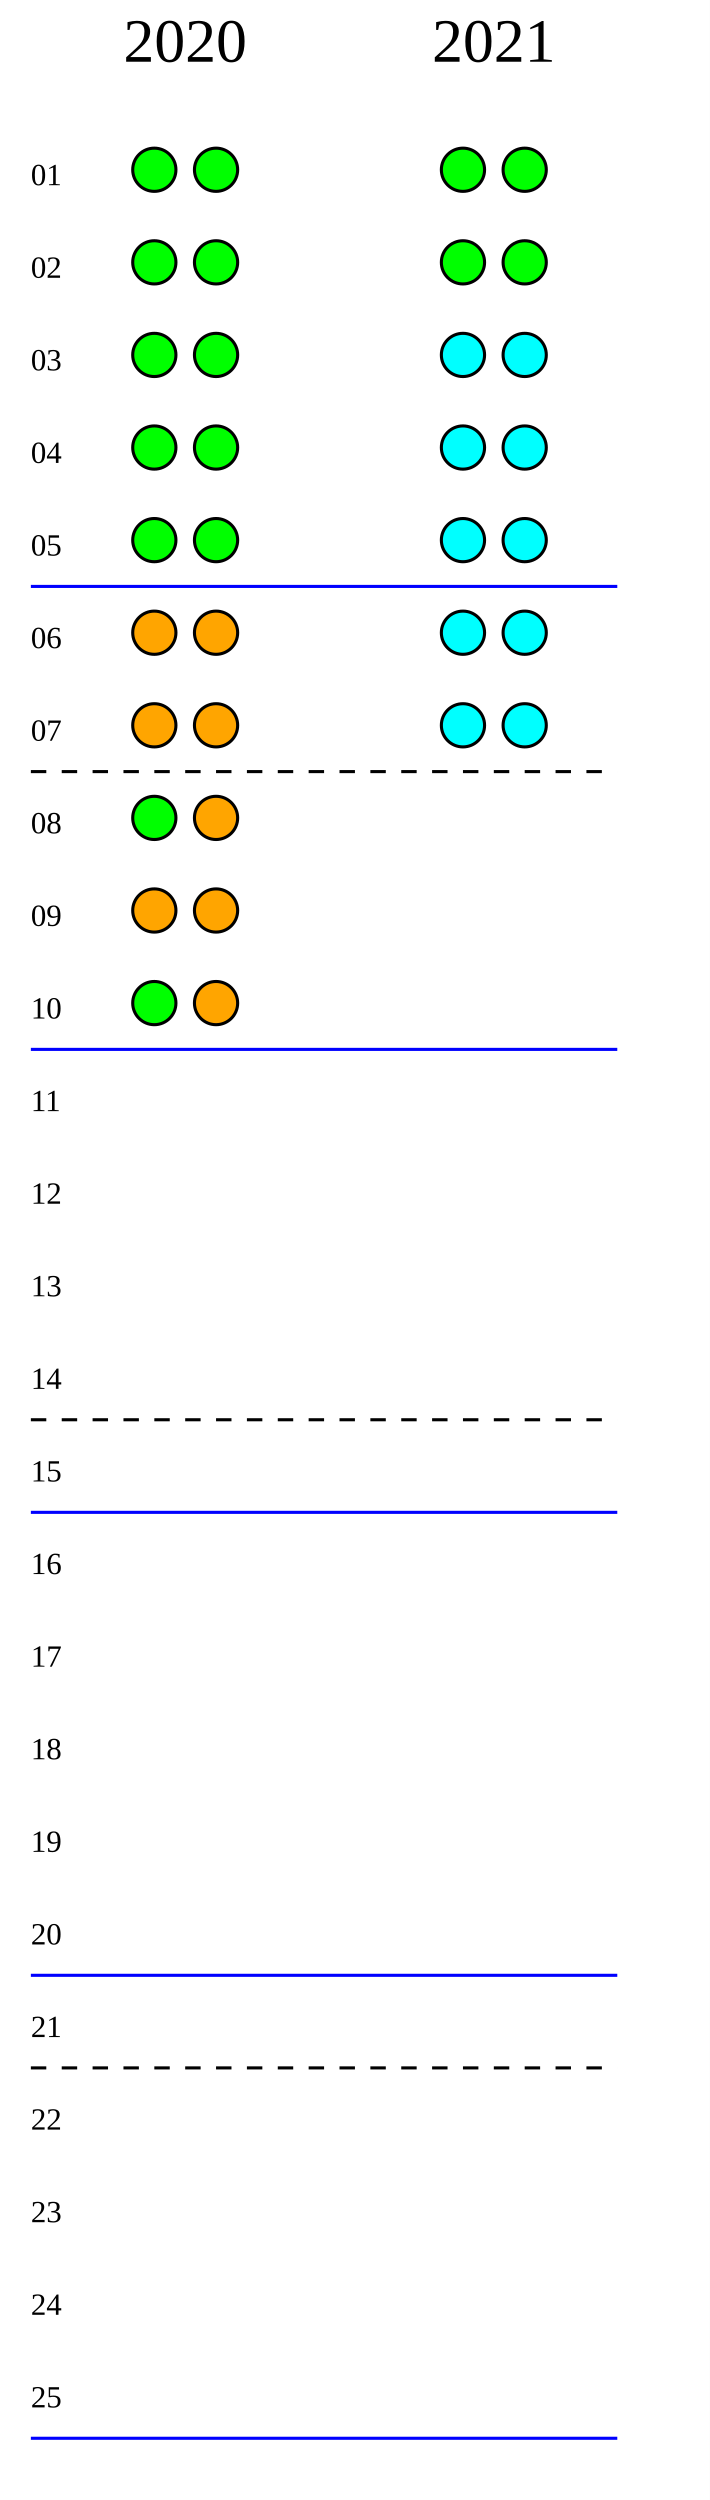
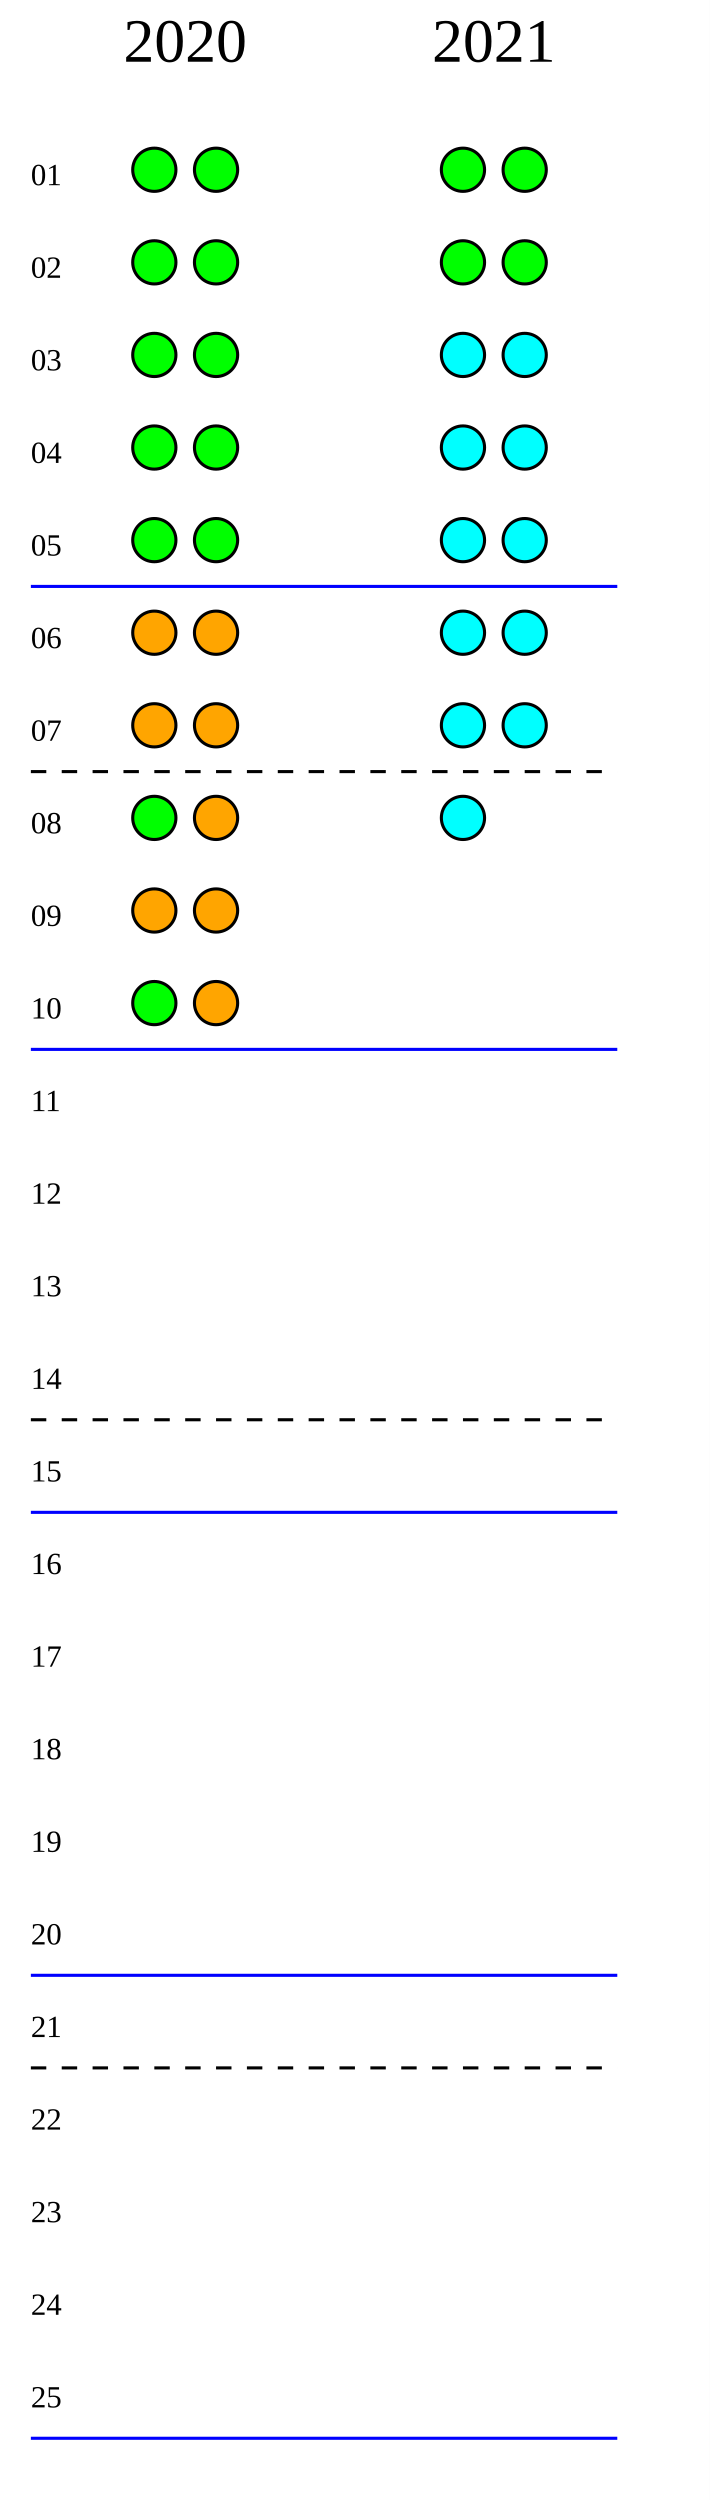
<svg xmlns="http://www.w3.org/2000/svg" height="810" viewBox="0 0 230 810" width="230">
  <rect fill="white" height="100%" width="100%" />
  <text font-size="20" text-anchor="middle" x="60" y="20">
2020
</text>
  <circle cx="50" cy="55" fill="lime" r="7" stroke="black" />
  <circle cx="70" cy="55" fill="lime" r="7" stroke="black" />
  <circle cx="50" cy="85" fill="lime" r="7" stroke="black" />
  <circle cx="70" cy="85" fill="lime" r="7" stroke="black" />
  <circle cx="50" cy="115" fill="lime" r="7" stroke="black" />
  <circle cx="70" cy="115" fill="lime" r="7" stroke="black" />
  <circle cx="50" cy="145" fill="lime" r="7" stroke="black" />
  <circle cx="70" cy="145" fill="lime" r="7" stroke="black" />
  <circle cx="50" cy="175" fill="lime" r="7" stroke="black" />
  <circle cx="70" cy="175" fill="lime" r="7" stroke="black" />
  <circle cx="50" cy="205" fill="orange" r="7" stroke="black" />
  <circle cx="70" cy="205" fill="orange" r="7" stroke="black" />
  <circle cx="50" cy="235" fill="orange" r="7" stroke="black" />
  <circle cx="70" cy="235" fill="orange" r="7" stroke="black" />
  <circle cx="50" cy="265" fill="lime" r="7" stroke="black" />
  <circle cx="70" cy="265" fill="orange" r="7" stroke="black" />
  <circle cx="50" cy="295" fill="orange" r="7" stroke="black" />
  <circle cx="70" cy="295" fill="orange" r="7" stroke="black" />
  <circle cx="50" cy="325" fill="lime" r="7" stroke="black" />
  <circle cx="70" cy="325" fill="orange" r="7" stroke="black" />
  <text font-size="20" text-anchor="middle" x="160" y="20">
2021
</text>
  <circle cx="150" cy="55" fill="lime" r="7" stroke="black" />
  <circle cx="170" cy="55" fill="lime" r="7" stroke="black" />
  <circle cx="150" cy="85" fill="lime" r="7" stroke="black" />
  <circle cx="170" cy="85" fill="lime" r="7" stroke="black" />
  <circle cx="150" cy="115" fill="cyan" r="7" stroke="black" />
  <circle cx="170" cy="115" fill="cyan" r="7" stroke="black" />
  <circle cx="150" cy="145" fill="cyan" r="7" stroke="black" />
  <circle cx="170" cy="145" fill="cyan" r="7" stroke="black" />
  <circle cx="150" cy="175" fill="cyan" r="7" stroke="black" />
  <circle cx="170" cy="175" fill="cyan" r="7" stroke="black" />
  <circle cx="150" cy="205" fill="cyan" r="7" stroke="black" />
  <circle cx="170" cy="205" fill="cyan" r="7" stroke="black" />
  <circle cx="150" cy="235" fill="cyan" r="7" stroke="black" />
  <circle cx="170" cy="235" fill="cyan" r="7" stroke="black" />
+   <circle cx="150" cy="265" fill="cyan" r="7" stroke="black" />
  <text font-size="10" x="10" y="60">
01
</text>
  <text font-size="10" x="10" y="90">
02
</text>
  <text font-size="10" x="10" y="120">
03
</text>
  <text font-size="10" x="10" y="150">
04
</text>
  <text font-size="10" x="10" y="180">
05
</text>
  <line stroke="blue" x1="10" x2="200" y1="190" y2="190" />
  <text font-size="10" x="10" y="210">
06
</text>
  <text font-size="10" x="10" y="240">
07
</text>
  <line stroke="black" stroke-dasharray="5,5" x1="10" x2="200" y1="250" y2="250" />
  <text font-size="10" x="10" y="270">
08
</text>
  <text font-size="10" x="10" y="300">
09
</text>
  <text font-size="10" x="10" y="330">
10
</text>
  <line stroke="blue" x1="10" x2="200" y1="340" y2="340" />
  <text font-size="10" x="10" y="360">
11
</text>
  <text font-size="10" x="10" y="390">
12
</text>
  <text font-size="10" x="10" y="420">
13
</text>
  <text font-size="10" x="10" y="450">
14
</text>
  <line stroke="black" stroke-dasharray="5,5" x1="10" x2="200" y1="460" y2="460" />
  <text font-size="10" x="10" y="480">
15
</text>
  <line stroke="blue" x1="10" x2="200" y1="490" y2="490" />
  <text font-size="10" x="10" y="510">
16
</text>
  <text font-size="10" x="10" y="540">
17
</text>
  <text font-size="10" x="10" y="570">
18
</text>
  <text font-size="10" x="10" y="600">
19
</text>
  <text font-size="10" x="10" y="630">
20
</text>
  <line stroke="blue" x1="10" x2="200" y1="640" y2="640" />
  <text font-size="10" x="10" y="660">
21
</text>
  <line stroke="black" stroke-dasharray="5,5" x1="10" x2="200" y1="670" y2="670" />
  <text font-size="10" x="10" y="690">
22
</text>
  <text font-size="10" x="10" y="720">
23
</text>
  <text font-size="10" x="10" y="750">
24
</text>
  <text font-size="10" x="10" y="780">
25
</text>
  <line stroke="blue" x1="10" x2="200" y1="790" y2="790" />
</svg>
